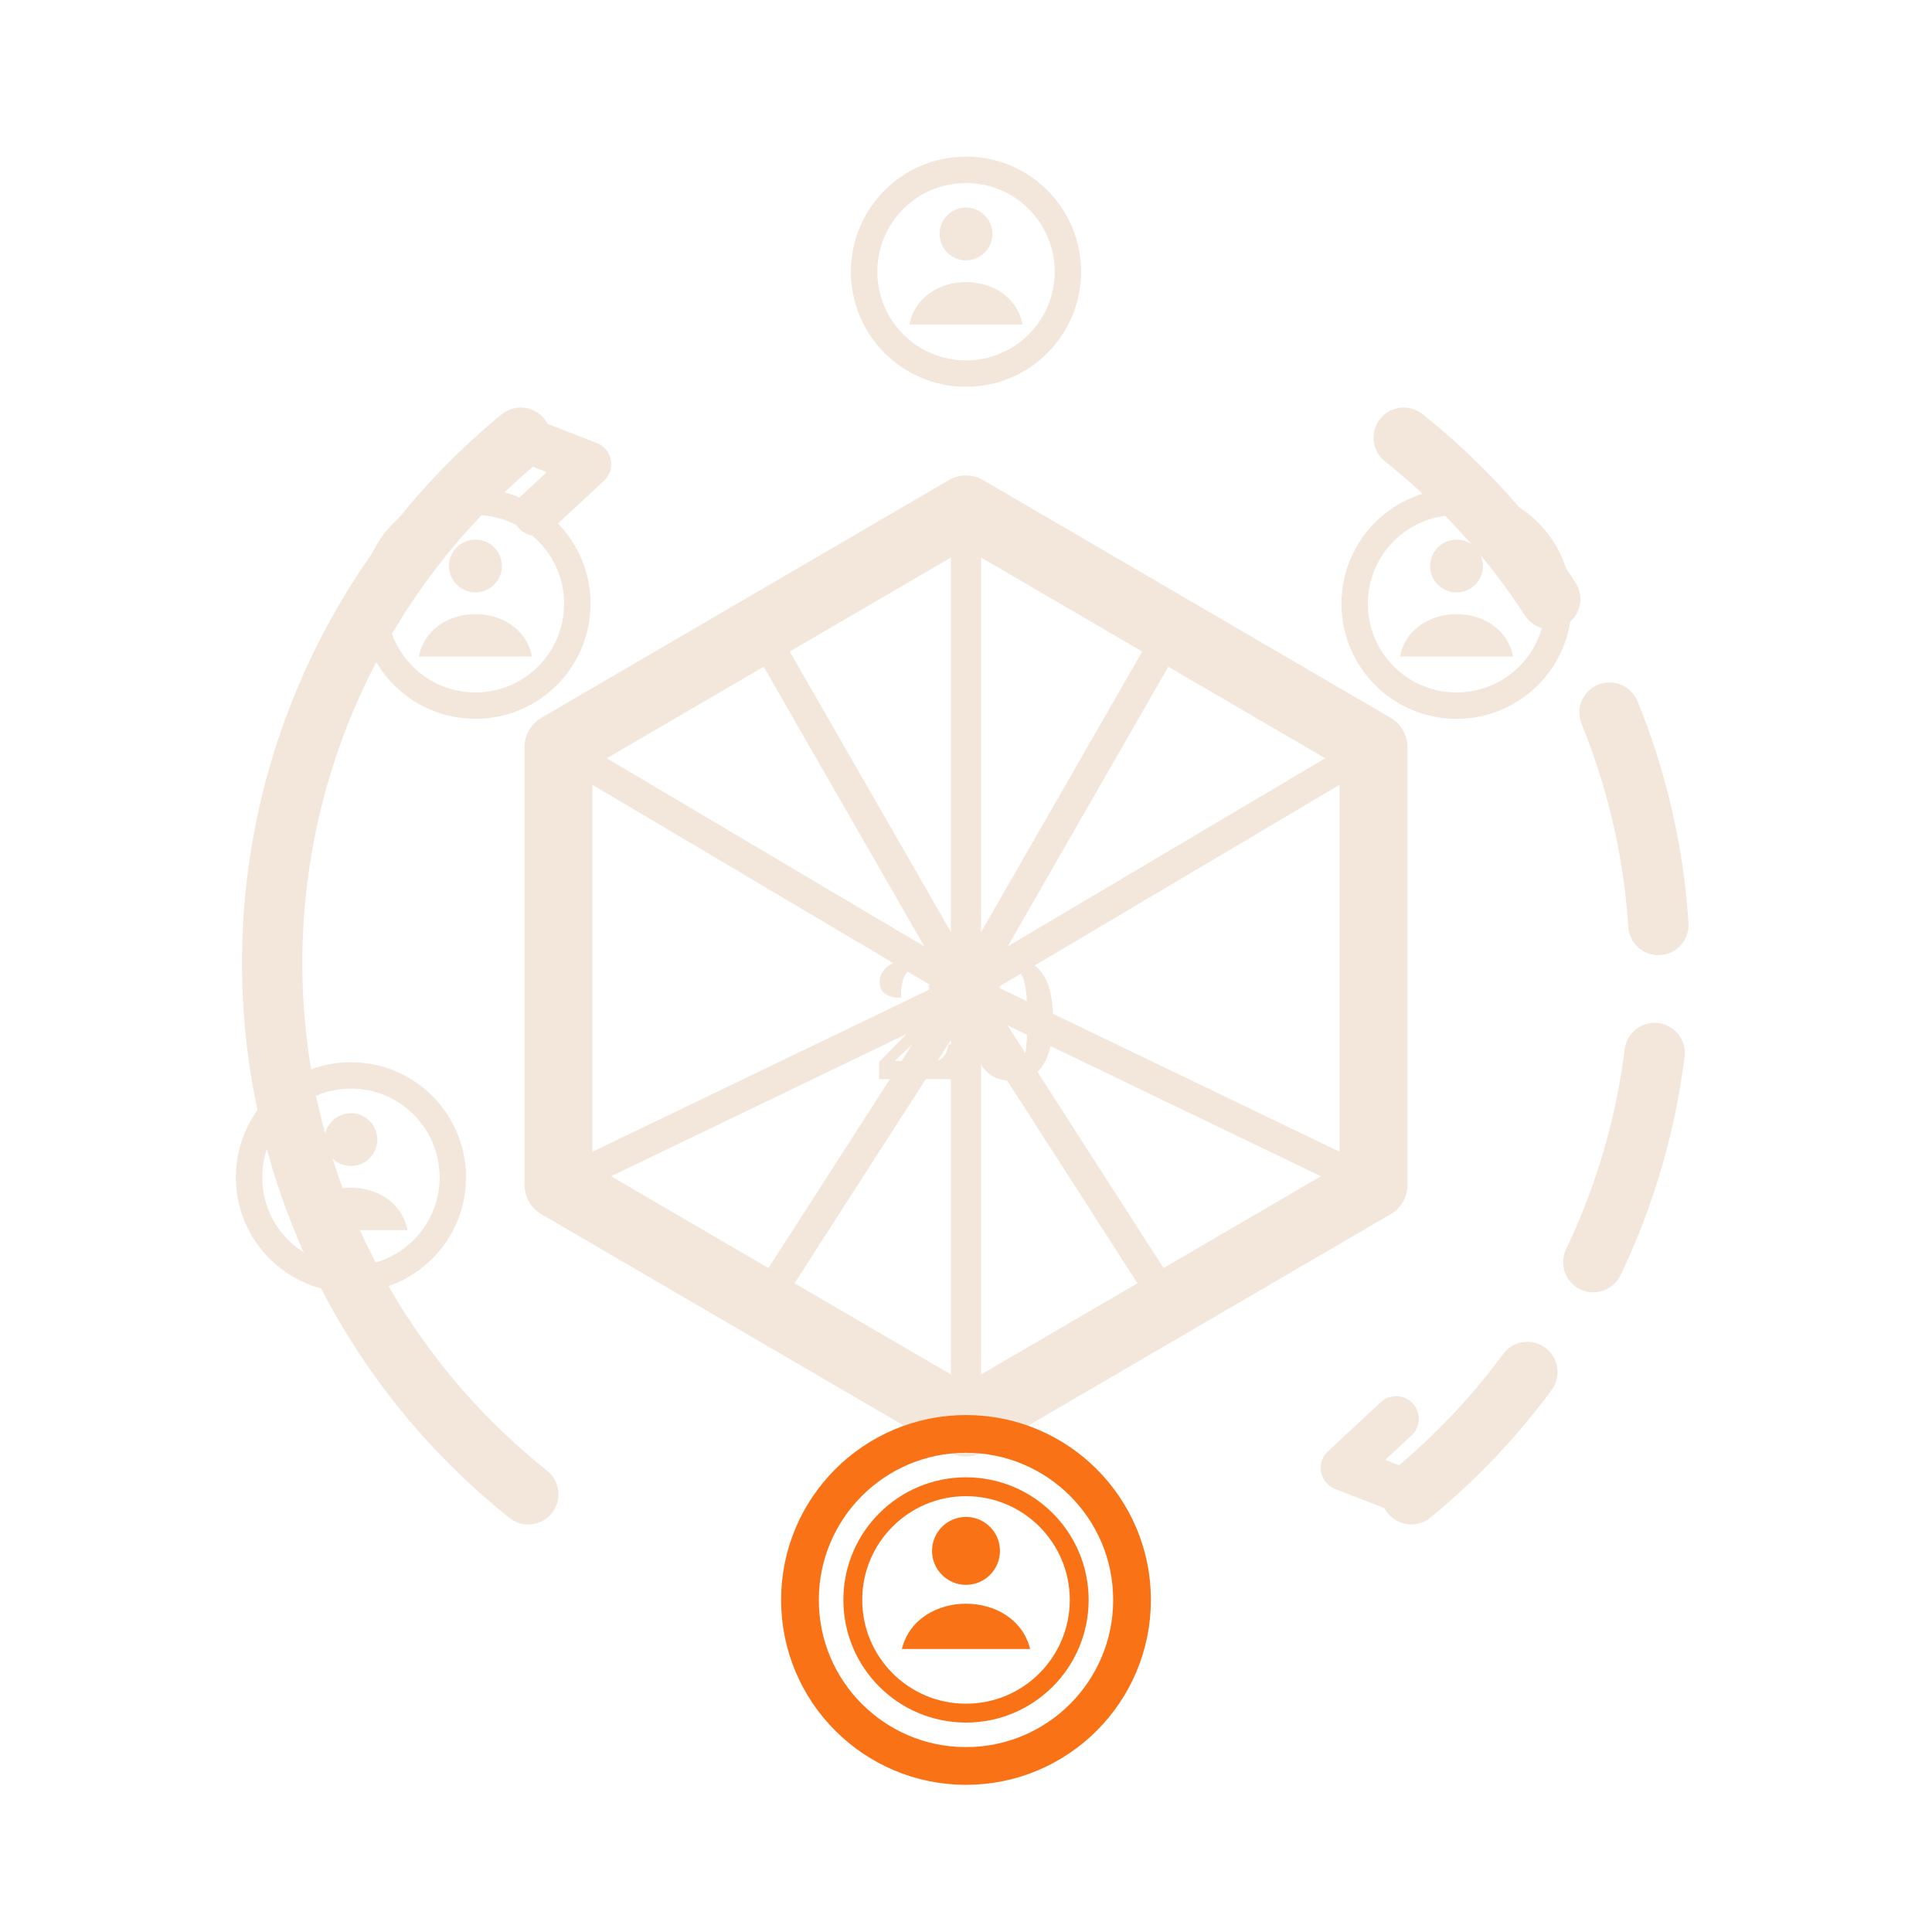
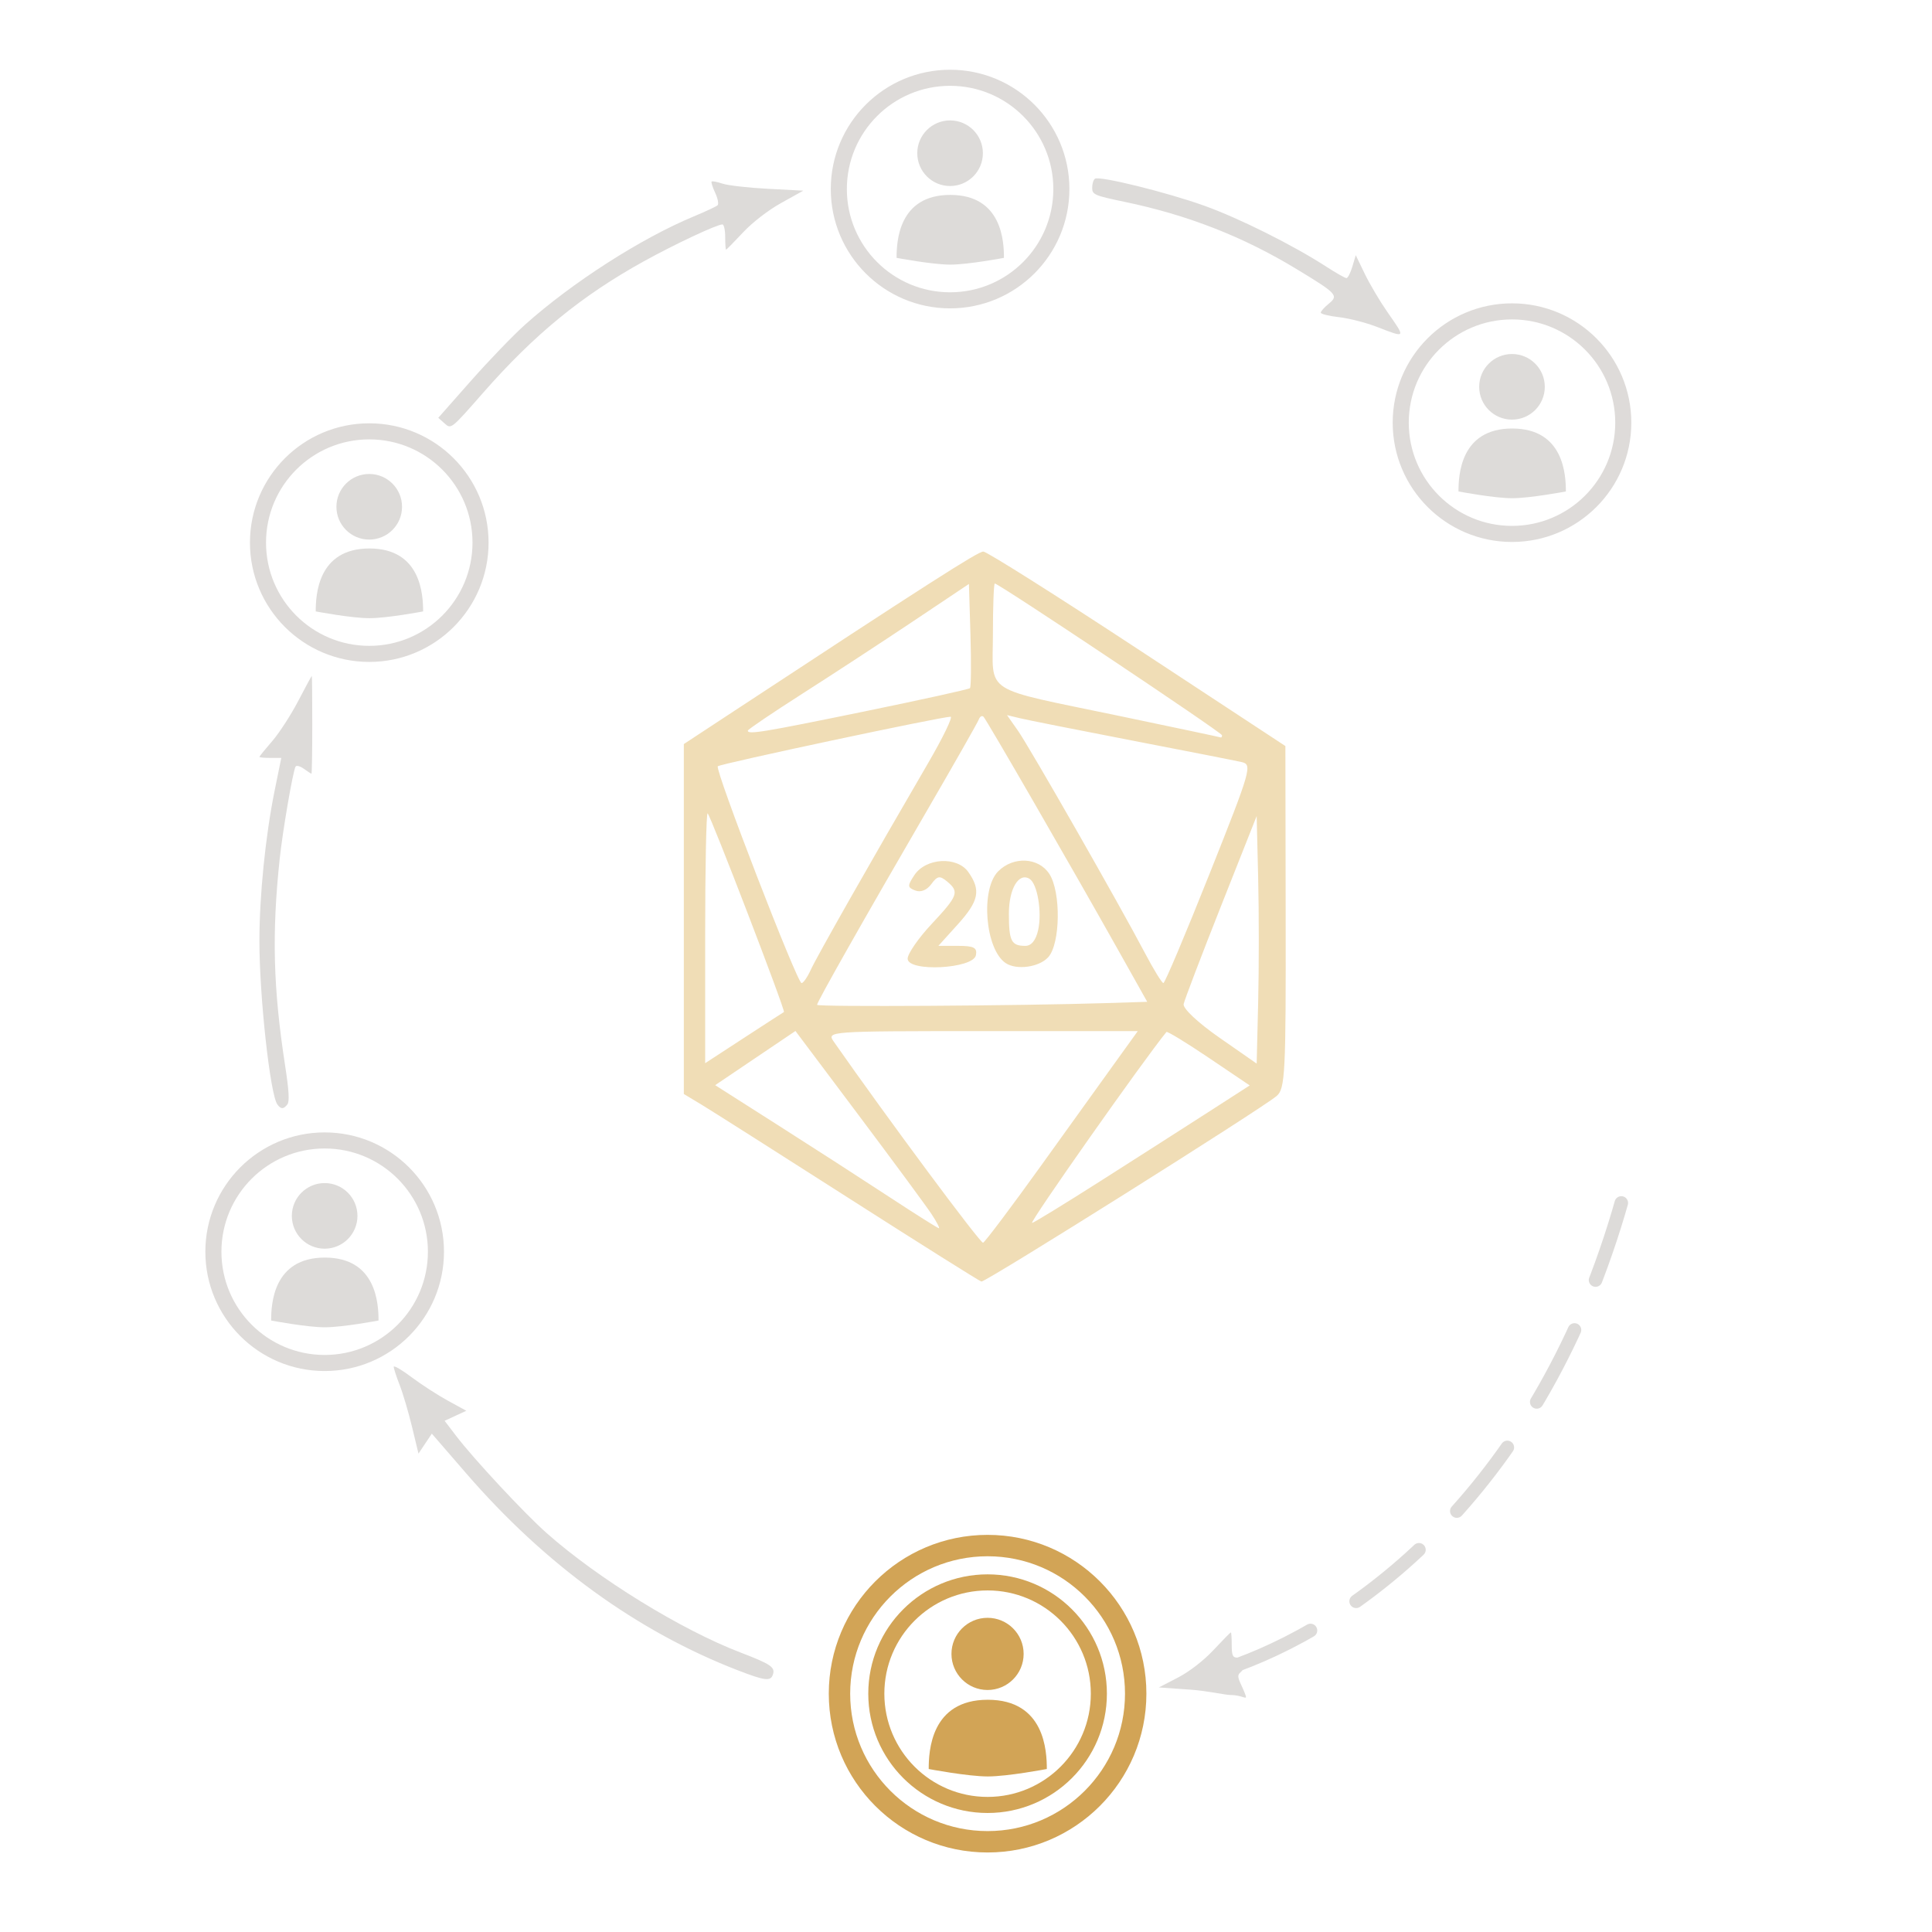
- <svg xmlns="http://www.w3.org/2000/svg" viewBox="0 0 512 512">
-   <g fill="none" stroke="#f3e7dc" stroke-linecap="round" stroke-linejoin="round">
-     <path d="M140 396 A180 180 0 0 1 138 116" stroke-width="16" />
-     <path d="M138 116 l18 7 l-14 13" stroke-width="12" />
-     <path d="M372 116 A180 180 0 0 1 374 396" stroke-width="16" stroke-dasharray="58 34" />
-     <path d="M374 396 l-18-7 l14-13" stroke-width="12" />
-     <path d="M256 135 364 198v116L256 377 148 314V198Z" stroke-width="18" />
-     <path d="M256 135v242M148 198l108 64 108-64M148 314l108-52 108 52M202 168l54 94 54-94M202 346l54-84 54 84" stroke-width="8" />
-     <circle cx="126" cy="160" r="27" stroke-width="7" />
-     <circle cx="126" cy="150" r="7" fill="#f3e7dc" stroke="none" />
-     <path d="M111 174c3-15 27-15 30 0" fill="#f3e7dc" stroke="none" />
-     <circle cx="256" cy="72" r="27" stroke-width="7" />
-     <circle cx="256" cy="62" r="7" fill="#f3e7dc" stroke="none" />
-     <path d="M241 86c3-15 27-15 30 0" fill="#f3e7dc" stroke="none" />
-     <circle cx="386" cy="160" r="27" stroke-width="7" />
-     <circle cx="386" cy="150" r="7" fill="#f3e7dc" stroke="none" />
-     <path d="M371 174c3-15 27-15 30 0" fill="#f3e7dc" stroke="none" />
-     <circle cx="93" cy="312" r="27" stroke-width="7" />
-     <circle cx="93" cy="302" r="7" fill="#f3e7dc" stroke="none" />
-     <path d="M78 326c3-15 27-15 30 0" fill="#f3e7dc" stroke="none" />
+ <svg xmlns="http://www.w3.org/2000/svg" width="1024" height="1024" viewBox="0 0 270.933 270.933" version="1.1" id="svg1" xml:space="preserve">
+   <defs id="defs1" />
+   <g id="layer1" transform="translate(-175.1213,25.92916)">
+     <path style="fill:none;fill-opacity:1;stroke:#dddbd9;stroke-width:1.9;stroke-dasharray:11.4, 7.6;stroke-dashoffset:0;stroke-opacity:1;stroke-linecap:round" d="m 348.59,207.56 c 18.3,-6.696 43.615,-26.155 54.556,-67.178" id="path4" />
+     <path d="M 294.159,142.101 C 284.103,135.672 274.784,129.754 273.448,128.95 l -2.429,-1.461 V 102.951 78.413 l 6.165,-4.053 c 28.058,-18.446 35.081,-22.942 35.831,-22.942 0.475,0 10.2,6.137 21.612,13.637 l 20.75,13.637 0.04,23.983 c 0.037,21.949 -0.07,24.077 -1.267,25.093 -2.152,1.827 -40.644,26.022 -41.399,26.022 -0.171,0 -8.538,-5.26 -18.593,-11.689 z m 27.087,-4.75 c 4.279,-5.959 9.051,-12.6 10.605,-14.758 l 2.825,-3.923 h -21.831 c -21.544,0 -21.818,0.019 -20.806,1.467 7.494,10.723 20.565,28.329 20.941,28.207 0.268,-0.087 3.988,-5.034 8.267,-10.993 z m -15.464,7.017 c -0.703,-1.072 -5.29,-7.297 -10.194,-13.833 l -8.917,-11.884 -5.63,3.799 -5.629,3.799 8.826,5.619 c 4.854,3.09 11.852,7.604 15.551,10.03 3.699,2.426 6.848,4.413 6.998,4.416 0.15,0.002 -0.302,-0.873 -1.005,-1.945 z m 23.649,-4.664 c 5.068,-3.227 11.854,-7.565 15.08,-9.642 l 5.865,-3.775 -5.739,-3.873 c -3.156,-2.13 -5.831,-3.76 -5.943,-3.622 -3.276,4.015 -19.292,26.778 -18.841,26.778 0.2,0 4.511,-2.64 9.579,-5.867 z m -44.375,-23.712 c 0.256,-0.135 -10.197,-27.359 -10.697,-27.858 -0.193,-0.193 -0.35,7.611 -0.35,17.341 v 17.691 l 5.418,-3.531 c 2.98,-1.942 5.513,-3.581 5.629,-3.643 z m 66.504,-18.754 -0.21,-8.729 -5.01,12.652 c -2.756,6.958 -5.11,13.131 -5.231,13.716 -0.126,0.61 2.011,2.618 5.01,4.705 l 5.231,3.641 0.21,-8.628 c 0.116,-4.746 0.116,-12.556 0,-17.357 z m -21.334,17.502 5.777,-0.18 -4.195,-7.472 c -6.502,-11.58 -18.342,-32.089 -18.765,-32.505 -0.21,-0.205 -0.505,-0.037 -0.656,0.374 -0.151,0.411 -3.401,6.127 -7.221,12.703 -9.003,15.498 -15.464,26.913 -15.465,27.323 -6.8e-4,0.309 28.262,0.141 40.525,-0.242 z m -27.821,-6.232 c 0,-0.696 1.513,-2.884 3.363,-4.861 3.715,-3.972 3.912,-4.515 2.161,-5.968 -1.019,-0.846 -1.354,-0.789 -2.206,0.376 -0.619,0.846 -1.48,1.19 -2.246,0.897 -1.112,-0.427 -1.127,-0.651 -0.138,-2.149 1.614,-2.444 6.002,-2.69 7.588,-0.426 1.781,2.543 1.472,4.043 -1.51,7.345 l -2.702,2.991 h 2.757 c 2.223,0 2.709,0.254 2.508,1.308 -0.366,1.922 -9.575,2.39 -9.575,0.487 z m 13.749,0.623 c -2.877,-1.921 -3.563,-10.362 -1.046,-12.879 2.131,-2.131 5.642,-1.954 7.159,0.361 1.657,2.529 1.565,9.8 -0.149,11.693 -1.272,1.406 -4.438,1.843 -5.964,0.825 z m 4.558,-4.659 c 0.554,-2.522 -0.116,-6.478 -1.211,-7.155 -1.517,-0.938 -2.899,1.388 -2.899,4.88 0,3.852 0.339,4.517 2.307,4.517 0.849,0 1.484,-0.79 1.803,-2.242 z m -31.88,5.574 c 0.83,-1.822 8.405,-15.165 16.421,-28.926 2.095,-3.596 3.521,-6.538 3.17,-6.538 -1.314,0 -32.287,6.591 -32.642,6.947 -0.448,0.448 11.12,30.392 11.746,30.406 0.242,0.006 0.83,-0.844 1.305,-1.888 z m 55.908,-13.433 c 5.847,-14.695 6.028,-15.328 4.484,-15.678 -0.885,-0.2 -7.831,-1.566 -15.434,-3.034 -7.603,-1.469 -14.64,-2.867 -15.638,-3.109 l -1.814,-0.439 1.524,2.169 c 1.66,2.363 14.182,24.285 17.795,31.154 1.233,2.344 2.41,4.259 2.615,4.256 0.206,-0.003 3.116,-6.897 6.467,-15.32 z m 1.753,-19.434 c 0,-0.373 -31.306,-21.279 -31.864,-21.279 -0.147,0 -0.267,3.203 -0.267,7.117 0,8.534 -1.787,7.38 17.732,11.454 7.714,1.61 14.11,2.966 14.212,3.013 0.103,0.047 0.187,-0.09 0.187,-0.305 z m -50.136,-3.343 c 7.975,-1.636 14.629,-3.103 14.786,-3.26 0.157,-0.157 0.189,-3.509 0.071,-7.45 l -0.215,-7.164 -7.846,5.247 c -4.315,2.886 -11.293,7.448 -15.505,10.138 -4.213,2.69 -7.659,5.023 -7.659,5.184 0,0.579 2.084,0.236 16.369,-2.695 z" style="fill:#f0ddb6;fill-opacity:1;stroke:none;stroke-width:1.13;stroke-dasharray:none;stroke-opacity:1" id="path1-4" />
+     <path id="circle8" style="fill:none;stroke:#dedbd9;stroke-width:2.254;stroke-opacity:1;fill-opacity:1" d="M 402.761,33.342 A 15.605,15.605 0 0 1 387.157,48.946 15.605,15.605 0 0 1 371.552,33.342 15.605,15.605 0 0 1 387.157,17.737 15.605,15.605 0 0 1 402.761,33.342 Z M 323.962,0.583 A 15.605,15.605 0 0 1 308.358,16.188 15.605,15.605 0 0 1 292.753,0.583 15.605,15.605 0 0 1 308.358,-15.022 15.605,15.605 0 0 1 323.962,0.583 Z M 242.509,50.164 A 15.605,15.605 0 0 1 226.904,65.769 15.605,15.605 0 0 1 211.3,50.164 15.605,15.605 0 0 1 226.904,34.56 15.605,15.605 0 0 1 242.509,50.164 Z m -6.253,99.441 a 15.605,15.605 0 0 1 -15.605,15.605 15.605,15.605 0 0 1 -15.605,-15.605 15.605,15.605 0 0 1 15.605,-15.605 15.605,15.605 0 0 1 15.605,15.605 z" />
+     <path id="path9" style="fill:#dddbd9;fill-opacity:1;stroke:none;stroke-width:2.329" d="m 379.652,42.99 c 0,-2.257 0.254,-8.828 7.529,-8.828 7.275,-2e-6 7.529,6.57 7.529,8.828 0,0 -5,0.948 -7.529,0.948 -2.53,0 -7.529,-0.948 -7.529,-0.948 z M 391.755,28.316 a 4.601,4.601 0 0 1 -4.601,4.601 4.601,4.601 0 0 1 -4.601,-4.601 4.601,4.601 0 0 1 4.601,-4.601 4.601,4.601 0 0 1 4.601,4.601 z M 300.853,10.231 c 0,-2.257 0.254,-8.828 7.529,-8.828 7.275,-1.7e-6 7.529,6.57 7.529,8.828 0,0 -5,0.948 -7.529,0.948 -2.53,0 -7.529,-0.948 -7.529,-0.948 z m 12.103,-14.674 a 4.601,4.601 0 0 1 -4.601,4.601 4.601,4.601 0 0 1 -4.601,-4.601 4.601,4.601 0 0 1 4.601,-4.601 4.601,4.601 0 0 1 4.601,4.601 z m -93.558,64.256 c 0,-2.257 0.254,-8.828 7.529,-8.828 7.275,-2e-6 7.529,6.57 7.529,8.828 0,0 -5,0.948 -7.529,0.948 -2.53,0 -7.529,-0.948 -7.529,-0.948 z m 12.103,-14.674 a 4.601,4.601 0 0 1 -4.601,4.601 4.601,4.601 0 0 1 -4.601,-4.601 4.601,4.601 0 0 1 4.601,-4.601 4.601,4.601 0 0 1 4.601,4.601 z M 213.146,159.254 c 0,-2.257 0.254,-8.828 7.529,-8.828 7.275,0 7.529,6.57 7.529,8.828 0,0 -5,0.948 -7.529,0.948 -2.53,0 -7.529,-0.948 -7.529,-0.948 z m 12.103,-14.674 a 4.601,4.601 0 0 1 -4.601,4.601 4.601,4.601 0 0 1 -4.601,-4.601 4.601,4.601 0 0 1 4.601,-4.601 4.601,4.601 0 0 1 4.601,4.601 z m 122.403,67.186 c -0.704,0 -3.186,-0.578 -5.61,-0.748 l -4.408,-0.31 2.672,-1.383 c 1.606,-0.831 3.596,-2.372 4.989,-3.862 1.274,-1.363 2.371,-2.479 2.437,-2.479 0.066,0 0.12,0.797 0.12,1.771 0,1.453 0.138,1.771 0.772,1.771 0.939,0 1.276,1.368 0.498,2.024 -0.48,0.405 -0.467,0.678 0.085,1.859 0.357,0.762 0.648,1.494 0.648,1.628 0,0.34 -0.704,-0.271 -2.204,-0.271 z m -69.029,-3.447 c -14.122,-5.453 -27.029,-14.809 -38.132,-27.64 l -4.812,-5.561 -0.936,1.399 -0.936,1.399 -0.901,-3.735 c -0.496,-2.054 -1.277,-4.698 -1.736,-5.875 -0.459,-1.177 -0.834,-2.33 -0.834,-2.562 0,-0.232 1.127,0.424 2.505,1.458 1.378,1.034 3.668,2.516 5.09,3.294 l 2.585,1.413 -1.523,0.703 -1.523,0.703 1.608,2.107 c 2.485,3.255 9.581,10.876 12.699,13.637 7.206,6.382 18.851,13.557 27.191,16.752 4.287,1.643 4.899,2.064 4.533,3.119 -0.326,0.939 -1.118,0.84 -4.875,-0.611 z m -64.612,-79.376 c -1.01,-1.425 -2.511,-15.104 -2.511,-22.889 0,-6.417 0.852,-14.811 2.152,-21.201 l 0.915,-4.496 h -1.534 c -0.843,0 -1.534,-0.064 -1.534,-0.142 0,-0.078 0.804,-1.069 1.786,-2.202 0.983,-1.133 2.621,-3.659 3.642,-5.613 1.02,-1.954 1.885,-3.553 1.92,-3.553 0.036,1.42e-4 0.065,3.088 0.065,6.862 0,3.774 -0.051,6.862 -0.114,6.861 -0.063,-8.1e-5 -0.542,-0.31 -1.065,-0.688 -0.523,-0.378 -1.047,-0.516 -1.165,-0.305 -0.373,0.666 -1.81,9.028 -2.225,12.945 -1.111,10.488 -0.91,18.136 0.762,28.986 0.532,3.451 0.626,5.023 0.326,5.423 -0.533,0.71 -0.923,0.713 -1.421,0.01 z m 23.474,-95.477 -0.9,-0.805 4.589,-5.195 c 2.524,-2.857 5.941,-6.403 7.594,-7.88 6.625,-5.918 16.244,-12.088 23.643,-15.166 1.653,-0.688 3.156,-1.391 3.34,-1.562 0.184,-0.172 0.035,-0.951 -0.33,-1.732 -0.366,-0.781 -0.594,-1.498 -0.508,-1.593 0.086,-0.095 0.775,0.035 1.532,0.29 0.757,0.254 3.616,0.58 6.353,0.724 l 4.977,0.262 -3.102,1.724 c -1.819,1.011 -4.035,2.722 -5.358,4.138 -1.241,1.328 -2.31,2.414 -2.376,2.414 -0.066,0 -0.12,-0.797 -0.12,-1.771 0,-0.974 -0.176,-1.771 -0.39,-1.771 -0.773,0 -6.647,2.756 -10.998,5.16 -8.731,4.825 -15.374,10.258 -22.556,18.447 -4.489,5.119 -4.49,5.12 -5.39,4.315 z M 368.19,19.903 c -1.523,-0.588 -3.913,-1.198 -5.31,-1.356 -1.397,-0.158 -2.54,-0.443 -2.54,-0.632 0,-0.19 0.496,-0.748 1.102,-1.24 1.432,-1.164 1.2,-1.415 -4.508,-4.877 -7.492,-4.544 -15.269,-7.584 -24.097,-9.42 -4.234,-0.881 -4.555,-1.019 -4.555,-1.963 0,-0.559 0.174,-1.134 0.386,-1.279 0.634,-0.433 10.055,1.891 15.331,3.782 4.901,1.757 12.449,5.528 17.131,8.559 1.353,0.876 2.617,1.593 2.809,1.593 0.192,0 0.564,-0.722 0.828,-1.605 l 0.479,-1.605 1.266,2.617 c 0.696,1.439 2.117,3.839 3.158,5.334 2.615,3.754 2.66,3.689 -1.478,2.093 z" />
+     <circle style="fill:none;fill-opacity:1;stroke:#d2a456;stroke-width:2.254;stroke-dasharray:none;stroke-dashoffset:0;stroke-opacity:1" id="circle9" cx="313.615" cy="211.582" r="15.605" />
+     <path id="path10" style="fill:#d2a456;fill-opacity:1;stroke:none;stroke-width:2.562" d="m 305.358,222.147 c 0,-2.483 0.28,-9.711 8.282,-9.711 8.002,0 8.282,7.227 8.282,9.711 0,0 -5.5,1.043 -8.282,1.043 -2.783,0 -8.282,-1.043 -8.282,-1.043 z m 13.313,-16.142 a 5.061,5.061 0 0 1 -5.061,5.061 5.061,5.061 0 0 1 -5.061,-5.061 5.061,5.061 0 0 1 5.061,-5.061 5.061,5.061 0 0 1 5.061,5.061 z" />
+     <circle style="fill:none;fill-opacity:1;stroke:#d2a456;stroke-width:3;stroke-dasharray:none;stroke-dashoffset:0;stroke-opacity:1" id="circle10" cx="313.615" cy="211.582" r="20.77" />
  </g>
-   <text x="256" y="286" text-anchor="middle" font-family="Georgia,serif" font-size="44" font-weight="700" fill="#f3e7dc">20</text>
-   <circle cx="256" cy="424" r="44" fill="none" stroke="#f97316" stroke-width="10" />
-   <circle cx="256" cy="424" r="30" fill="none" stroke="#f97316" stroke-width="5" />
-   <circle cx="256" cy="411" r="9" fill="#f97316" />
-   <path d="M239 437c4-16 30-16 34 0" fill="#f97316" />
</svg>
